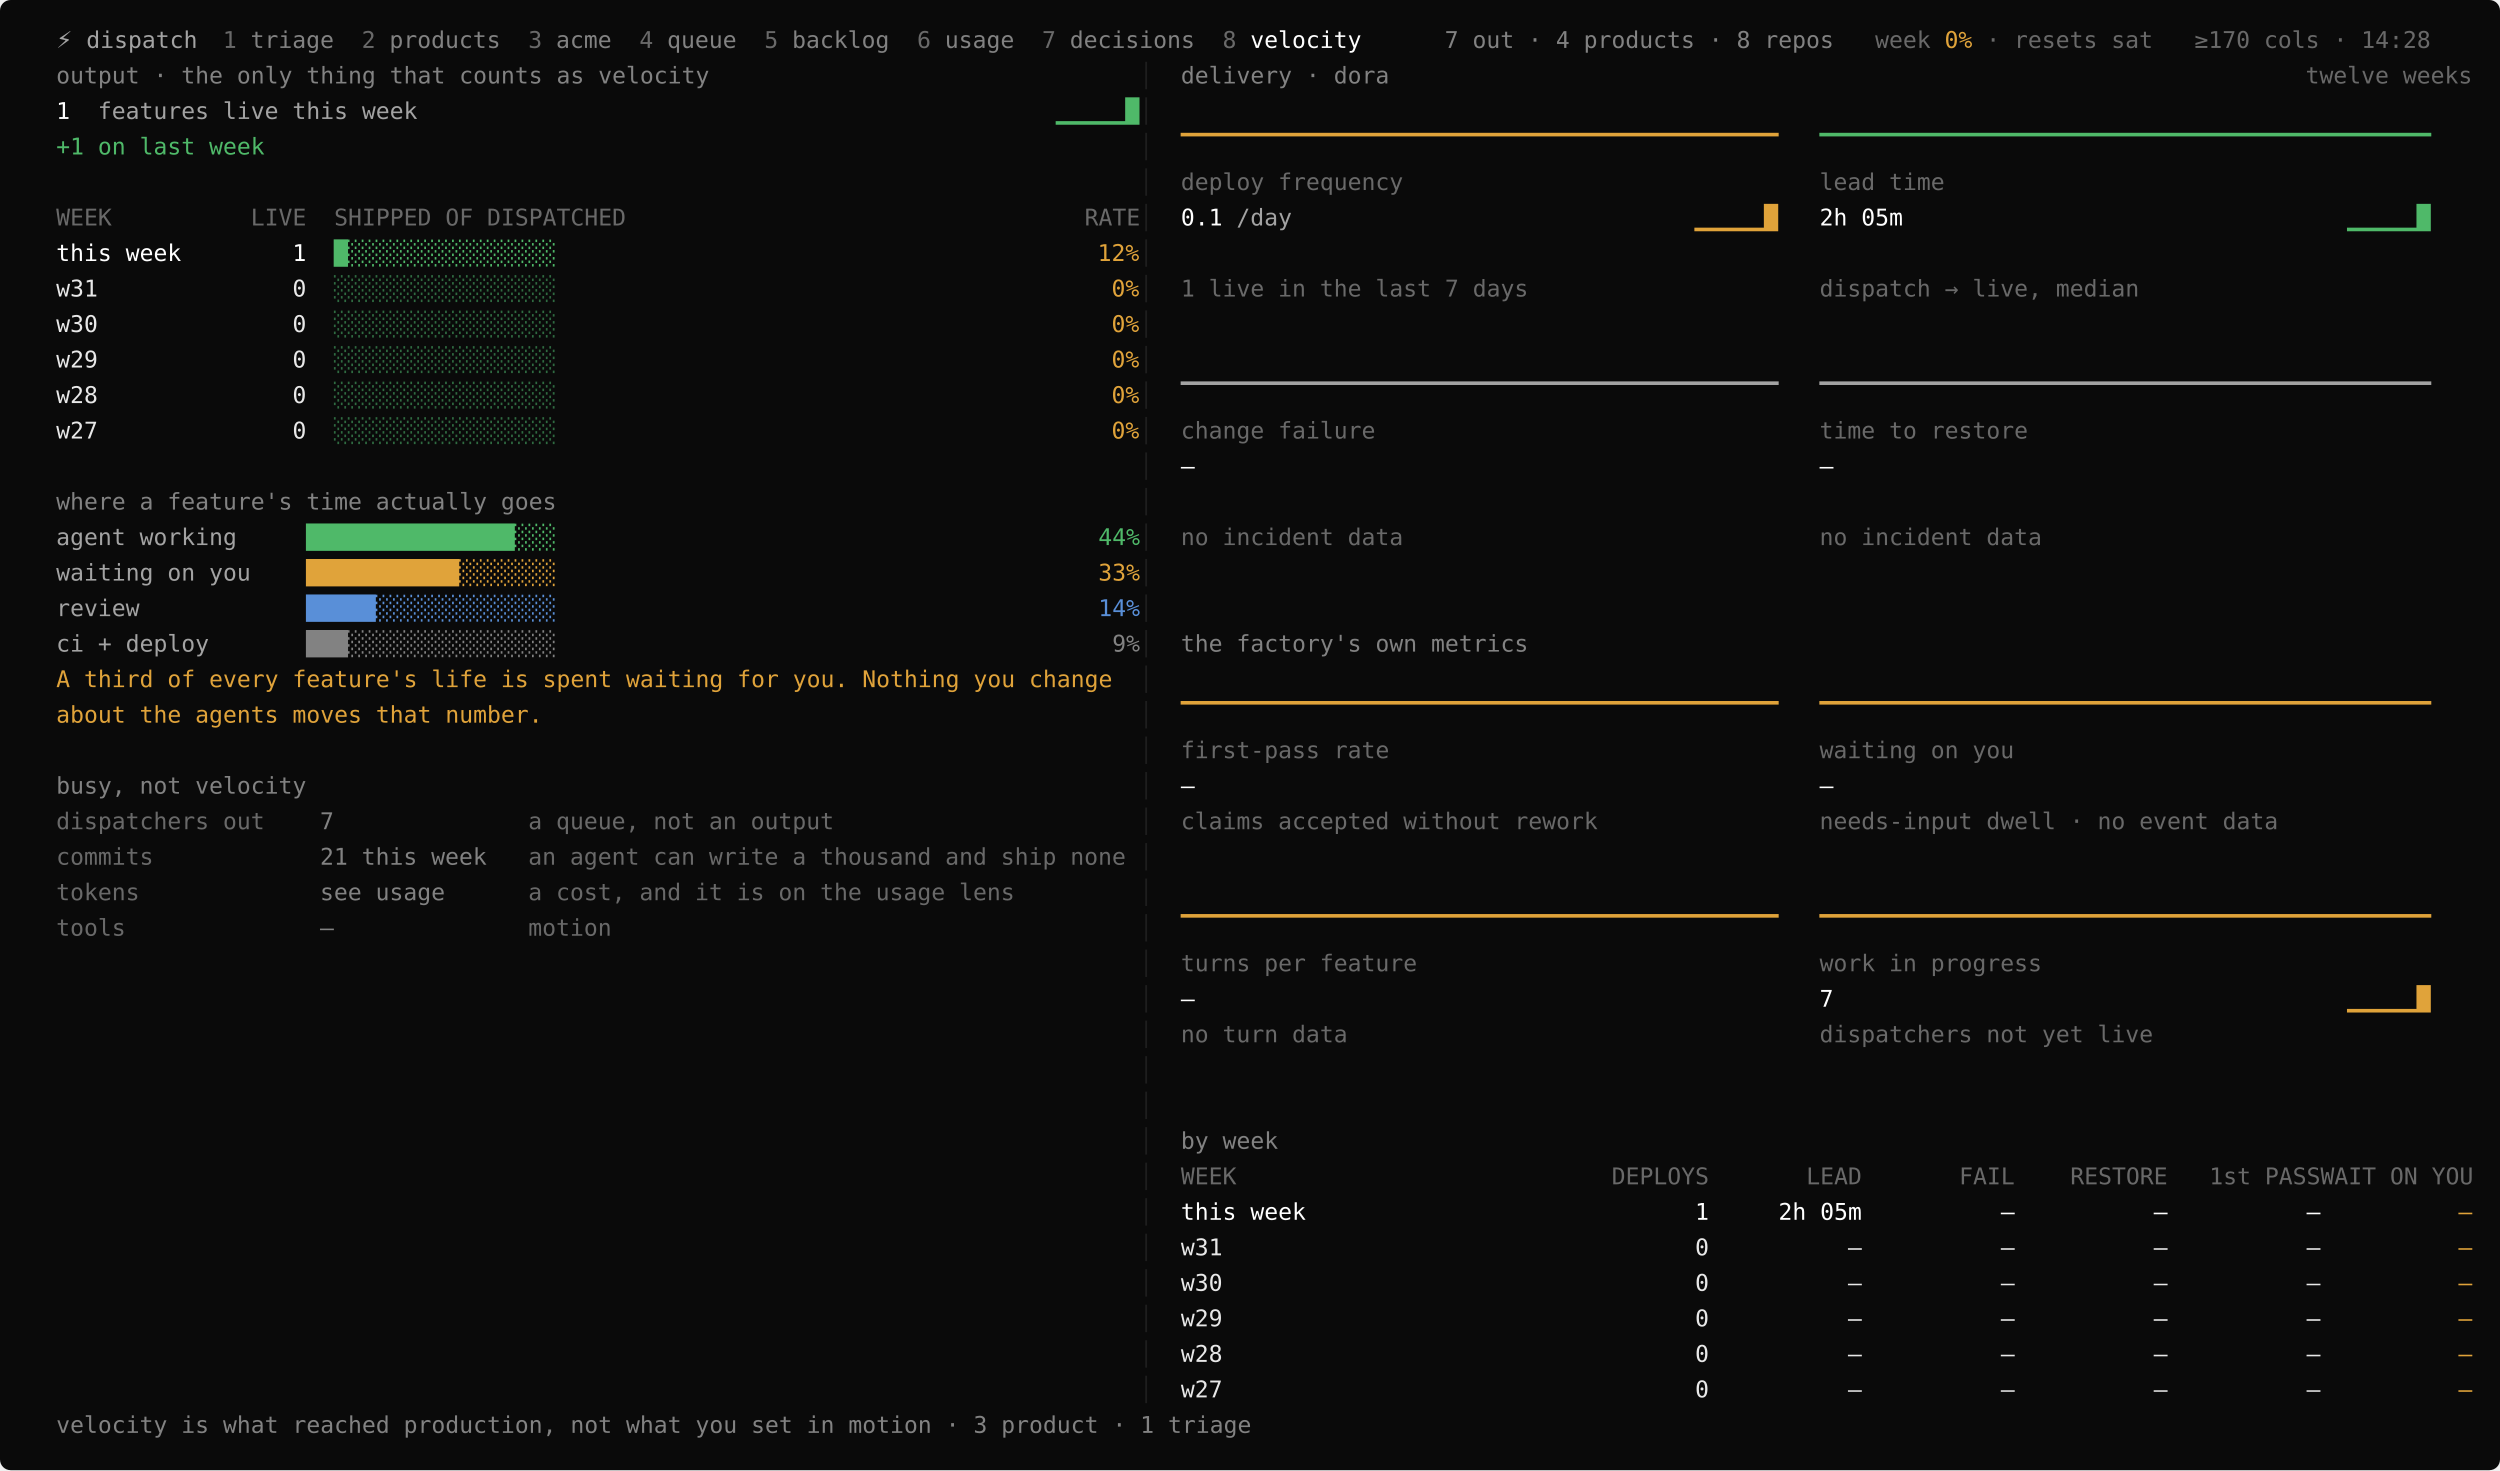
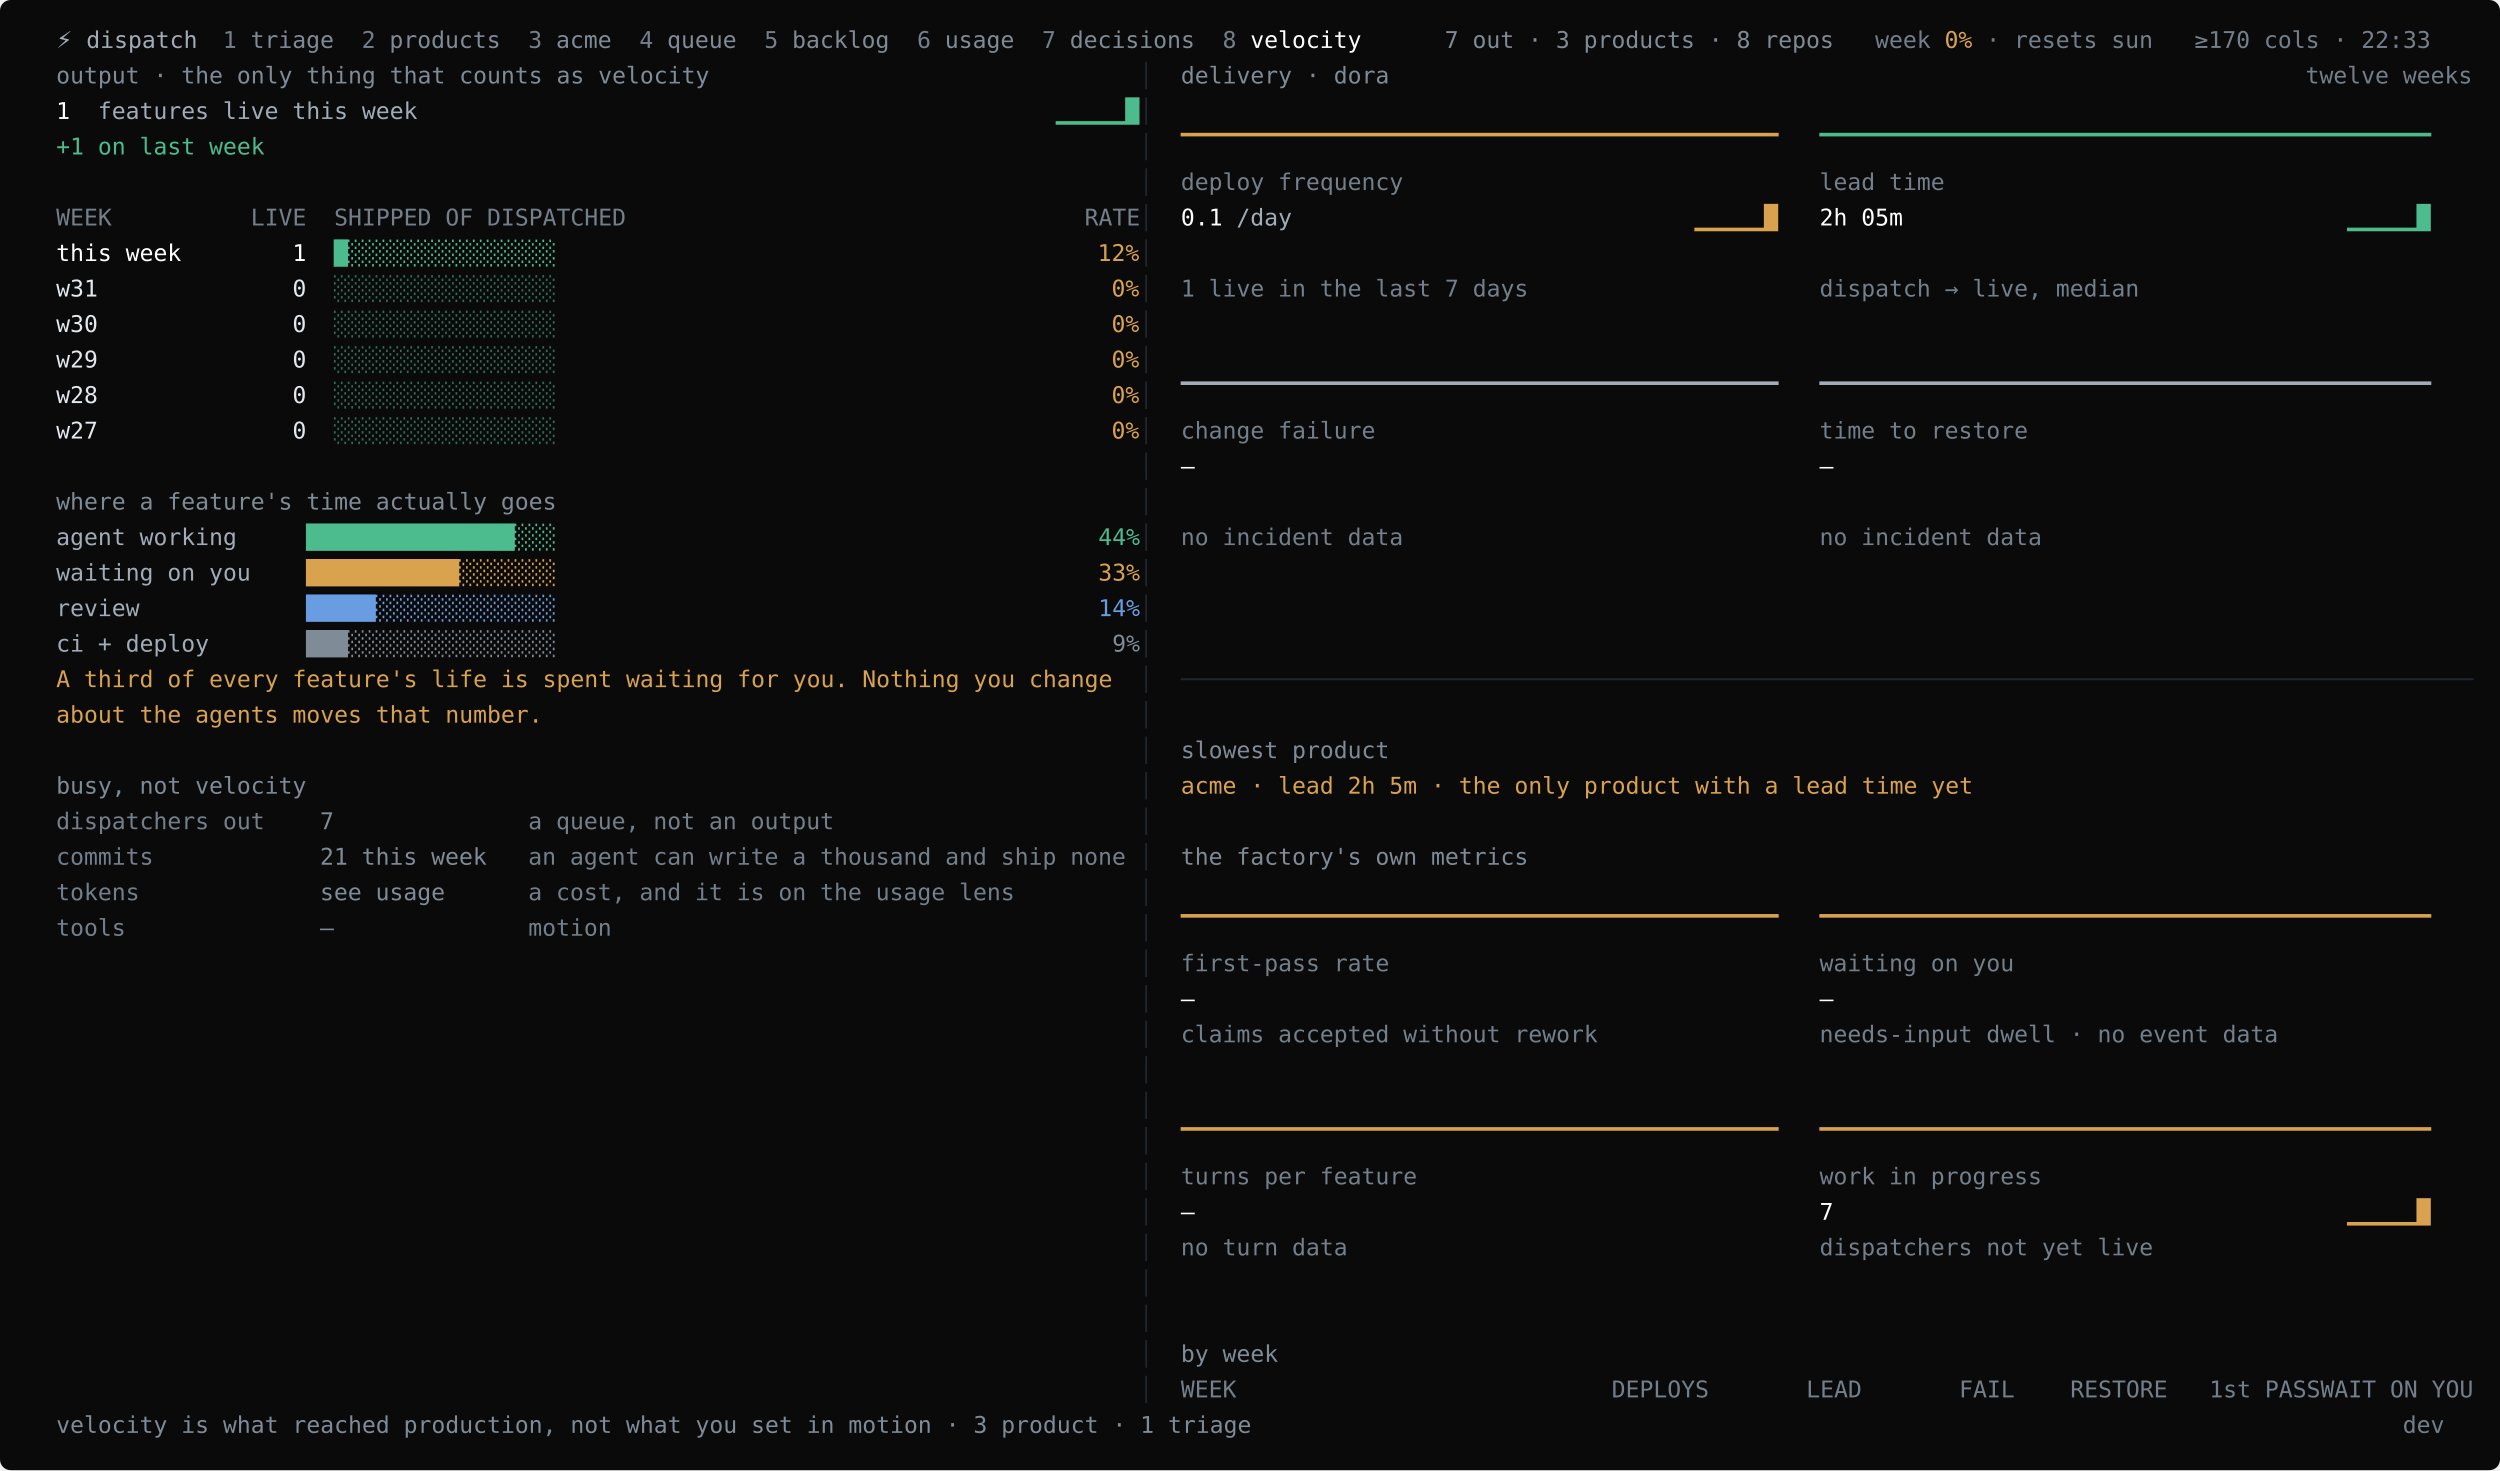
<svg xmlns="http://www.w3.org/2000/svg" width="1408" height="828" viewBox="0 0 1408 828" role="img" aria-label="The velocity lens">
  <rect width="1408" height="828" rx="6" fill="#0a0a0a" />
  <g font-family="ui-monospace, SFMono-Regular, Menlo, Consolas, 'DejaVu Sans Mono', monospace" font-size="13.0" xml:space="preserve">
    <text y="27.00" fill="#e8e8e8">
      <tspan x="16.00">  </tspan>
-       <tspan x="31.64" fill="#a3a3a3">⚡ dispatch</tspan>
+       <tspan x="31.64" fill="#a1acb8">⚡ dispatch</tspan>
      <tspan x="109.84">  </tspan>
-       <tspan x="125.48" fill="#696969">1 </tspan>
-       <tspan x="141.12" fill="#828282">triage</tspan>
+       <tspan x="125.48" fill="#737f8b">1 </tspan>
+       <tspan x="141.12" fill="#7f8b97">triage</tspan>
      <tspan x="188.04">  </tspan>
-       <tspan x="203.68" fill="#696969">2 </tspan>
-       <tspan x="219.32" fill="#828282">products</tspan>
+       <tspan x="203.68" fill="#737f8b">2 </tspan>
+       <tspan x="219.32" fill="#7f8b97">products</tspan>
      <tspan x="281.88">  </tspan>
-       <tspan x="297.52" fill="#696969">3 </tspan>
-       <tspan x="313.16" fill="#828282">acme</tspan>
+       <tspan x="297.52" fill="#737f8b">3 </tspan>
+       <tspan x="313.16" fill="#7f8b97">acme</tspan>
      <tspan x="344.44">  </tspan>
-       <tspan x="360.08" fill="#696969">4 </tspan>
-       <tspan x="375.72" fill="#828282">queue</tspan>
+       <tspan x="360.08" fill="#737f8b">4 </tspan>
+       <tspan x="375.72" fill="#7f8b97">queue</tspan>
      <tspan x="414.82">  </tspan>
-       <tspan x="430.46" fill="#696969">5 </tspan>
-       <tspan x="446.10" fill="#828282">backlog</tspan>
+       <tspan x="430.46" fill="#737f8b">5 </tspan>
+       <tspan x="446.10" fill="#7f8b97">backlog</tspan>
      <tspan x="500.84">  </tspan>
-       <tspan x="516.48" fill="#696969">6 </tspan>
-       <tspan x="532.12" fill="#828282">usage</tspan>
+       <tspan x="516.48" fill="#737f8b">6 </tspan>
+       <tspan x="532.12" fill="#7f8b97">usage</tspan>
      <tspan x="571.22">  </tspan>
-       <tspan x="586.86" fill="#696969">7 </tspan>
-       <tspan x="602.50" fill="#828282">decisions</tspan>
+       <tspan x="586.86" fill="#737f8b">7 </tspan>
+       <tspan x="602.50" fill="#7f8b97">decisions</tspan>
      <tspan x="672.88">  </tspan>
-       <tspan x="688.52" fill="#696969">8 </tspan>
+       <tspan x="688.52" fill="#737f8b">8 </tspan>
      <tspan x="704.16" fill="#ffffff">velocity</tspan>
      <tspan x="766.72">      </tspan>
-       <tspan x="813.64" fill="#828282">7 out · 4 products · 8 repos</tspan>
+       <tspan x="813.64" fill="#7f8b97">7 out · 3 products · 8 repos</tspan>
      <tspan x="1032.60">   </tspan>
-       <tspan x="1056.06" fill="#696969">week </tspan>
-       <tspan x="1095.16" fill="#e0a33a">0%</tspan>
-       <tspan x="1110.80" fill="#696969"> · resets sat</tspan>
+       <tspan x="1056.06" fill="#737f8b">week </tspan>
+       <tspan x="1095.16" fill="#d9a24e">0%</tspan>
+       <tspan x="1110.80" fill="#737f8b"> · resets sun</tspan>
      <tspan x="1212.46">   </tspan>
-       <tspan x="1235.92" fill="#696969">≥170 cols · 14:28</tspan>
+       <tspan x="1235.92" fill="#737f8b">≥170 cols · 22:33</tspan>
    </text>
    <text y="47.00" fill="#e8e8e8">
      <tspan x="16.00">  </tspan>
-       <tspan x="31.64" fill="#828282">output · the only thing that counts as velocity                               </tspan>
-       <tspan x="641.60" fill="#1e1e1e">│</tspan>
-       <tspan x="649.42">  </tspan>
-       <tspan x="665.06" fill="#828282">delivery · dora                                                                  </tspan>
-       <tspan x="1298.48" fill="#696969">twelve weeks</tspan>
+       <tspan x="31.64" fill="#7f8b97">output · the only thing that counts as velocity                               </tspan>
+       <tspan x="641.60" fill="#1f2630">│</tspan>
+       <tspan x="649.42">  </tspan>
+       <tspan x="665.06" fill="#7f8b97">delivery · dora                                                                  </tspan>
+       <tspan x="1298.48" fill="#737f8b">twelve weeks</tspan>
    </text>
    <text y="67.00" fill="#e8e8e8">
      <tspan x="16.00">  </tspan>
      <tspan x="31.64" fill="#ffffff">1  </tspan>
-       <tspan x="55.10" fill="#a3a3a3">features live this week                                              </tspan>
-       <tspan x="594.68" fill="#4fb969">▁▁▁▁▁█</tspan>
-       <tspan x="641.60" fill="#1e1e1e">│</tspan>
+       <tspan x="55.10" fill="#a1acb8">features live this week                                              </tspan>
+       <tspan x="594.68" fill="#4cbb8d">▁▁▁▁▁█</tspan>
+       <tspan x="641.60" fill="#1f2630">│</tspan>
    </text>
    <text y="87.00" fill="#e8e8e8">
      <tspan x="16.00">  </tspan>
-       <tspan x="31.64" fill="#4fb969">+1 on last week                                                               </tspan>
-       <tspan x="641.60" fill="#1e1e1e">│</tspan>
-       <tspan x="649.42">  </tspan>
-       <tspan x="665.06" fill="#e0a33a">▔▔▔▔▔▔▔▔▔▔▔▔▔▔▔▔▔▔▔▔▔▔▔▔▔▔▔▔▔▔▔▔▔▔▔▔▔▔▔▔▔▔▔</tspan>
-       <tspan x="1001.32">   </tspan>
-       <tspan x="1024.78" fill="#4fb969">▔▔▔▔▔▔▔▔▔▔▔▔▔▔▔▔▔▔▔▔▔▔▔▔▔▔▔▔▔▔▔▔▔▔▔▔▔▔▔▔▔▔▔▔</tspan>
+       <tspan x="31.64" fill="#4cbb8d">+1 on last week                                                               </tspan>
+       <tspan x="641.60" fill="#1f2630">│</tspan>
+       <tspan x="649.42">  </tspan>
+       <tspan x="665.06" fill="#d9a24e">▔▔▔▔▔▔▔▔▔▔▔▔▔▔▔▔▔▔▔▔▔▔▔▔▔▔▔▔▔▔▔▔▔▔▔▔▔▔▔▔▔▔▔</tspan>
+       <tspan x="1001.32">   </tspan>
+       <tspan x="1024.78" fill="#4cbb8d">▔▔▔▔▔▔▔▔▔▔▔▔▔▔▔▔▔▔▔▔▔▔▔▔▔▔▔▔▔▔▔▔▔▔▔▔▔▔▔▔▔▔▔▔</tspan>
    </text>
    <text y="107.00" fill="#e8e8e8">
      <tspan x="16.00">                                                                                </tspan>
-       <tspan x="641.60" fill="#1e1e1e">│</tspan>
-       <tspan x="649.42">  </tspan>
-       <tspan x="665.06" fill="#696969">deploy frequency                           </tspan>
-       <tspan x="1001.32">   </tspan>
-       <tspan x="1024.78" fill="#696969">lead time                                   </tspan>
+       <tspan x="641.60" fill="#1f2630">│</tspan>
+       <tspan x="649.42">  </tspan>
+       <tspan x="665.06" fill="#737f8b">deploy frequency                           </tspan>
+       <tspan x="1001.32">   </tspan>
+       <tspan x="1024.78" fill="#737f8b">lead time                                   </tspan>
    </text>
    <text y="127.00" fill="#e8e8e8">
      <tspan x="16.00">  </tspan>
-       <tspan x="31.64" fill="#696969">WEEK          LIVE  SHIPPED OF DISPATCHED                                 RATE</tspan>
-       <tspan x="641.60" fill="#1e1e1e">│</tspan>
+       <tspan x="31.64" fill="#737f8b">WEEK          LIVE  SHIPPED OF DISPATCHED                                 RATE</tspan>
+       <tspan x="641.60" fill="#1f2630">│</tspan>
      <tspan x="649.42">  </tspan>
      <tspan x="665.06" fill="#ffffff">0.1 </tspan>
-       <tspan x="696.34" fill="#a3a3a3">/day                             </tspan>
-       <tspan x="954.40" fill="#e0a33a">▁▁▁▁▁█</tspan>
+       <tspan x="696.34" fill="#a1acb8">/day                             </tspan>
+       <tspan x="954.40" fill="#d9a24e">▁▁▁▁▁█</tspan>
      <tspan x="1001.32">   </tspan>
      <tspan x="1024.78" fill="#ffffff">2h 05m </tspan>
-       <tspan x="1079.52" fill="#a3a3a3">                               </tspan>
-       <tspan x="1321.94" fill="#4fb969">▁▁▁▁▁█</tspan>
+       <tspan x="1079.52" fill="#a1acb8">                               </tspan>
+       <tspan x="1321.94" fill="#4cbb8d">▁▁▁▁▁█</tspan>
    </text>
    <text y="147.00" fill="#e8e8e8">
      <tspan x="16.00">  </tspan>
      <tspan x="31.64" fill="#ffffff">this week        1</tspan>
-       <tspan x="172.40" fill="#4fb969">  █░░░░░░░░░░░░░░░                                   </tspan>
-       <tspan x="586.86" fill="#e0a33a">    12%</tspan>
-       <tspan x="641.60" fill="#1e1e1e">│</tspan>
-       <tspan x="649.42">  </tspan>
-       <tspan x="665.06" fill="#e0a33a">                                           </tspan>
-       <tspan x="1001.32">   </tspan>
-       <tspan x="1024.78" fill="#e0a33a">                                            </tspan>
+       <tspan x="172.40" fill="#4cbb8d">  █░░░░░░░░░░░░░░░                                   </tspan>
+       <tspan x="586.86" fill="#d9a24e">    12%</tspan>
+       <tspan x="641.60" fill="#1f2630">│</tspan>
+       <tspan x="649.42">  </tspan>
+       <tspan x="665.06" fill="#d9a24e">                                           </tspan>
+       <tspan x="1001.32">   </tspan>
+       <tspan x="1024.78" fill="#d9a24e">                                            </tspan>
    </text>
    <text y="167.00" fill="#e8e8e8">
      <tspan x="16.00">  </tspan>
-       <tspan x="31.64">w31              0</tspan>
-       <tspan x="172.40" fill="#2f6b41">  ░░░░░░░░░░░░░░░░                                   </tspan>
-       <tspan x="586.86" fill="#e0a33a">     0%</tspan>
-       <tspan x="641.60" fill="#1e1e1e">│</tspan>
-       <tspan x="649.42">  </tspan>
-       <tspan x="665.06" fill="#696969">1 live in the last 7 days                  </tspan>
-       <tspan x="1001.32">   </tspan>
-       <tspan x="1024.78" fill="#696969">dispatch → live, median                     </tspan>
+       <tspan x="31.64" fill="#e3e8ee">w31              0</tspan>
+       <tspan x="172.40" fill="#2f6b56">  ░░░░░░░░░░░░░░░░                                   </tspan>
+       <tspan x="586.86" fill="#d9a24e">     0%</tspan>
+       <tspan x="641.60" fill="#1f2630">│</tspan>
+       <tspan x="649.42">  </tspan>
+       <tspan x="665.06" fill="#737f8b">1 live in the last 7 days                  </tspan>
+       <tspan x="1001.32">   </tspan>
+       <tspan x="1024.78" fill="#737f8b">dispatch → live, median                     </tspan>
    </text>
    <text y="187.00" fill="#e8e8e8">
      <tspan x="16.00">  </tspan>
-       <tspan x="31.64">w30              0</tspan>
-       <tspan x="172.40" fill="#2f6b41">  ░░░░░░░░░░░░░░░░                                   </tspan>
-       <tspan x="586.86" fill="#e0a33a">     0%</tspan>
-       <tspan x="641.60" fill="#1e1e1e">│</tspan>
-       <tspan x="649.42">  </tspan>
-       <tspan x="665.06" fill="#696969">                                           </tspan>
-       <tspan x="1001.32">   </tspan>
-       <tspan x="1024.78" fill="#696969">                                            </tspan>
+       <tspan x="31.64" fill="#e3e8ee">w30              0</tspan>
+       <tspan x="172.40" fill="#2f6b56">  ░░░░░░░░░░░░░░░░                                   </tspan>
+       <tspan x="586.86" fill="#d9a24e">     0%</tspan>
+       <tspan x="641.60" fill="#1f2630">│</tspan>
+       <tspan x="649.42">  </tspan>
+       <tspan x="665.06" fill="#737f8b">                                           </tspan>
+       <tspan x="1001.32">   </tspan>
+       <tspan x="1024.78" fill="#737f8b">                                            </tspan>
    </text>
    <text y="207.00" fill="#e8e8e8">
      <tspan x="16.00">  </tspan>
-       <tspan x="31.64">w29              0</tspan>
-       <tspan x="172.40" fill="#2f6b41">  ░░░░░░░░░░░░░░░░                                   </tspan>
-       <tspan x="586.86" fill="#e0a33a">     0%</tspan>
-       <tspan x="641.60" fill="#1e1e1e">│</tspan>
+       <tspan x="31.64" fill="#e3e8ee">w29              0</tspan>
+       <tspan x="172.40" fill="#2f6b56">  ░░░░░░░░░░░░░░░░                                   </tspan>
+       <tspan x="586.86" fill="#d9a24e">     0%</tspan>
+       <tspan x="641.60" fill="#1f2630">│</tspan>
    </text>
    <text y="227.00" fill="#e8e8e8">
      <tspan x="16.00">  </tspan>
-       <tspan x="31.64">w28              0</tspan>
-       <tspan x="172.40" fill="#2f6b41">  ░░░░░░░░░░░░░░░░                                   </tspan>
-       <tspan x="586.86" fill="#e0a33a">     0%</tspan>
-       <tspan x="641.60" fill="#1e1e1e">│</tspan>
-       <tspan x="649.42">  </tspan>
-       <tspan x="665.06" fill="#a3a3a3">▔▔▔▔▔▔▔▔▔▔▔▔▔▔▔▔▔▔▔▔▔▔▔▔▔▔▔▔▔▔▔▔▔▔▔▔▔▔▔▔▔▔▔</tspan>
-       <tspan x="1001.32">   </tspan>
-       <tspan x="1024.78" fill="#a3a3a3">▔▔▔▔▔▔▔▔▔▔▔▔▔▔▔▔▔▔▔▔▔▔▔▔▔▔▔▔▔▔▔▔▔▔▔▔▔▔▔▔▔▔▔▔</tspan>
+       <tspan x="31.64" fill="#e3e8ee">w28              0</tspan>
+       <tspan x="172.40" fill="#2f6b56">  ░░░░░░░░░░░░░░░░                                   </tspan>
+       <tspan x="586.86" fill="#d9a24e">     0%</tspan>
+       <tspan x="641.60" fill="#1f2630">│</tspan>
+       <tspan x="649.42">  </tspan>
+       <tspan x="665.06" fill="#a1acb8">▔▔▔▔▔▔▔▔▔▔▔▔▔▔▔▔▔▔▔▔▔▔▔▔▔▔▔▔▔▔▔▔▔▔▔▔▔▔▔▔▔▔▔</tspan>
+       <tspan x="1001.32">   </tspan>
+       <tspan x="1024.78" fill="#a1acb8">▔▔▔▔▔▔▔▔▔▔▔▔▔▔▔▔▔▔▔▔▔▔▔▔▔▔▔▔▔▔▔▔▔▔▔▔▔▔▔▔▔▔▔▔</tspan>
    </text>
    <text y="247.00" fill="#e8e8e8">
      <tspan x="16.00">  </tspan>
-       <tspan x="31.64">w27              0</tspan>
-       <tspan x="172.40" fill="#2f6b41">  ░░░░░░░░░░░░░░░░                                   </tspan>
-       <tspan x="586.86" fill="#e0a33a">     0%</tspan>
-       <tspan x="641.60" fill="#1e1e1e">│</tspan>
-       <tspan x="649.42">  </tspan>
-       <tspan x="665.06" fill="#696969">change failure                             </tspan>
-       <tspan x="1001.32">   </tspan>
-       <tspan x="1024.78" fill="#696969">time to restore                             </tspan>
+       <tspan x="31.64" fill="#e3e8ee">w27              0</tspan>
+       <tspan x="172.40" fill="#2f6b56">  ░░░░░░░░░░░░░░░░                                   </tspan>
+       <tspan x="586.86" fill="#d9a24e">     0%</tspan>
+       <tspan x="641.60" fill="#1f2630">│</tspan>
+       <tspan x="649.42">  </tspan>
+       <tspan x="665.06" fill="#737f8b">change failure                             </tspan>
+       <tspan x="1001.32">   </tspan>
+       <tspan x="1024.78" fill="#737f8b">time to restore                             </tspan>
    </text>
    <text y="267.00" fill="#e8e8e8">
      <tspan x="16.00">                                                                                </tspan>
-       <tspan x="641.60" fill="#1e1e1e">│</tspan>
+       <tspan x="641.60" fill="#1f2630">│</tspan>
      <tspan x="649.42">  </tspan>
      <tspan x="665.06" fill="#ffffff">— </tspan>
-       <tspan x="680.70" fill="#a3a3a3">                                         </tspan>
+       <tspan x="680.70" fill="#a1acb8">                                         </tspan>
      <tspan x="1001.32">   </tspan>
      <tspan x="1024.78" fill="#ffffff">— </tspan>
-       <tspan x="1040.42" fill="#a3a3a3">                                          </tspan>
+       <tspan x="1040.42" fill="#a1acb8">                                          </tspan>
    </text>
    <text y="287.00" fill="#e8e8e8">
      <tspan x="16.00">  </tspan>
-       <tspan x="31.64" fill="#828282">where a feature's time actually goes                                          </tspan>
-       <tspan x="641.60" fill="#1e1e1e">│</tspan>
-       <tspan x="649.42">  </tspan>
-       <tspan x="665.06" fill="#e0a33a">                                           </tspan>
-       <tspan x="1001.32">   </tspan>
-       <tspan x="1024.78" fill="#e0a33a">                                            </tspan>
+       <tspan x="31.64" fill="#7f8b97">where a feature's time actually goes                                          </tspan>
+       <tspan x="641.60" fill="#1f2630">│</tspan>
+       <tspan x="649.42">  </tspan>
+       <tspan x="665.06" fill="#d9a24e">                                           </tspan>
+       <tspan x="1001.32">   </tspan>
+       <tspan x="1024.78" fill="#d9a24e">                                            </tspan>
    </text>
    <text y="307.00" fill="#e8e8e8">
      <tspan x="16.00">  </tspan>
-       <tspan x="31.64" fill="#a3a3a3">agent working   </tspan>
-       <tspan x="156.76" fill="#4fb969">  ███████████████░░░                                       44%</tspan>
-       <tspan x="641.60" fill="#1e1e1e">│</tspan>
-       <tspan x="649.42">  </tspan>
-       <tspan x="665.06" fill="#696969">no incident data                           </tspan>
-       <tspan x="1001.32">   </tspan>
-       <tspan x="1024.78" fill="#696969">no incident data                            </tspan>
+       <tspan x="31.64" fill="#a1acb8">agent working   </tspan>
+       <tspan x="156.76" fill="#4cbb8d">  ███████████████░░░                                       44%</tspan>
+       <tspan x="641.60" fill="#1f2630">│</tspan>
+       <tspan x="649.42">  </tspan>
+       <tspan x="665.06" fill="#737f8b">no incident data                           </tspan>
+       <tspan x="1001.32">   </tspan>
+       <tspan x="1024.78" fill="#737f8b">no incident data                            </tspan>
    </text>
    <text y="327.00" fill="#e8e8e8">
      <tspan x="16.00">  </tspan>
-       <tspan x="31.64" fill="#a3a3a3">waiting on you  </tspan>
-       <tspan x="156.76" fill="#e0a33a">  ███████████░░░░░░░                                       33%</tspan>
-       <tspan x="641.60" fill="#1e1e1e">│</tspan>
-       <tspan x="649.42">  </tspan>
-       <tspan x="665.06" fill="#696969">                                           </tspan>
-       <tspan x="1001.32">   </tspan>
-       <tspan x="1024.78" fill="#696969">                                            </tspan>
+       <tspan x="31.64" fill="#a1acb8">waiting on you  </tspan>
+       <tspan x="156.76" fill="#d9a24e">  ███████████░░░░░░░                                       33%</tspan>
+       <tspan x="641.60" fill="#1f2630">│</tspan>
+       <tspan x="649.42">  </tspan>
+       <tspan x="665.06" fill="#737f8b">                                           </tspan>
+       <tspan x="1001.32">   </tspan>
+       <tspan x="1024.78" fill="#737f8b">                                            </tspan>
    </text>
    <text y="347.00" fill="#e8e8e8">
      <tspan x="16.00">  </tspan>
-       <tspan x="31.64" fill="#a3a3a3">review          </tspan>
-       <tspan x="156.76" fill="#598fd8">  █████░░░░░░░░░░░░░                                       14%</tspan>
-       <tspan x="641.60" fill="#1e1e1e">│</tspan>
+       <tspan x="31.64" fill="#a1acb8">review          </tspan>
+       <tspan x="156.76" fill="#699de2">  █████░░░░░░░░░░░░░                                       14%</tspan>
+       <tspan x="641.60" fill="#1f2630">│</tspan>
    </text>
    <text y="367.00" fill="#e8e8e8">
      <tspan x="16.00">  </tspan>
-       <tspan x="31.64" fill="#a3a3a3">ci + deploy     </tspan>
-       <tspan x="156.76" fill="#828282">  ███░░░░░░░░░░░░░░░                                        9%</tspan>
-       <tspan x="641.60" fill="#1e1e1e">│</tspan>
-       <tspan x="649.42">  </tspan>
-       <tspan x="665.06" fill="#828282">the factory's own metrics</tspan>
+       <tspan x="31.64" fill="#a1acb8">ci + deploy     </tspan>
+       <tspan x="156.76" fill="#7f8b97">  ███░░░░░░░░░░░░░░░                                        9%</tspan>
+       <tspan x="641.60" fill="#1f2630">│</tspan>
    </text>
    <text y="387.00" fill="#e8e8e8">
      <tspan x="16.00">  </tspan>
-       <tspan x="31.64" fill="#e0a33a">A third of every feature's life is spent waiting for you. Nothing you change  </tspan>
-       <tspan x="641.60" fill="#1e1e1e">│</tspan>
+       <tspan x="31.64" fill="#d9a24e">A third of every feature's life is spent waiting for you. Nothing you change  </tspan>
+       <tspan x="641.60" fill="#1f2630">│</tspan>
+       <tspan x="649.42">  </tspan>
+       <tspan x="665.06" fill="#1f2630">─────────────────────────────────────────────────────────────────────────────────────────────</tspan>
    </text>
    <text y="407.00" fill="#e8e8e8">
      <tspan x="16.00">  </tspan>
-       <tspan x="31.64" fill="#e0a33a">about the agents moves that number.                                           </tspan>
-       <tspan x="641.60" fill="#1e1e1e">│</tspan>
-       <tspan x="649.42">  </tspan>
-       <tspan x="665.06" fill="#e0a33a">▔▔▔▔▔▔▔▔▔▔▔▔▔▔▔▔▔▔▔▔▔▔▔▔▔▔▔▔▔▔▔▔▔▔▔▔▔▔▔▔▔▔▔</tspan>
-       <tspan x="1001.32">   </tspan>
-       <tspan x="1024.78" fill="#e0a33a">▔▔▔▔▔▔▔▔▔▔▔▔▔▔▔▔▔▔▔▔▔▔▔▔▔▔▔▔▔▔▔▔▔▔▔▔▔▔▔▔▔▔▔▔</tspan>
+       <tspan x="31.64" fill="#d9a24e">about the agents moves that number.                                           </tspan>
+       <tspan x="641.60" fill="#1f2630">│</tspan>
    </text>
    <text y="427.00" fill="#e8e8e8">
      <tspan x="16.00">                                                                                </tspan>
-       <tspan x="641.60" fill="#1e1e1e">│</tspan>
-       <tspan x="649.42">  </tspan>
-       <tspan x="665.06" fill="#696969">first-pass rate                            </tspan>
-       <tspan x="1001.32">   </tspan>
-       <tspan x="1024.78" fill="#696969">waiting on you                              </tspan>
+       <tspan x="641.60" fill="#1f2630">│</tspan>
+       <tspan x="649.42">  </tspan>
+       <tspan x="665.06" fill="#7f8b97">slowest product</tspan>
    </text>
    <text y="447.00" fill="#e8e8e8">
      <tspan x="16.00">  </tspan>
-       <tspan x="31.64" fill="#828282">busy, not velocity                                                            </tspan>
-       <tspan x="641.60" fill="#1e1e1e">│</tspan>
+       <tspan x="31.64" fill="#7f8b97">busy, not velocity                                                            </tspan>
+       <tspan x="641.60" fill="#1f2630">│</tspan>
+       <tspan x="649.42">  </tspan>
+       <tspan x="665.06" fill="#d9a24e">acme · lead 2h 5m · the only product with a lead time yet</tspan>
+     </text>
+     <text y="467.00" fill="#e8e8e8">
+       <tspan x="16.00">  </tspan>
+       <tspan x="31.64" fill="#737f8b">dispatchers out    </tspan>
+       <tspan x="180.22" fill="#7f8b97">7              </tspan>
+       <tspan x="297.52" fill="#737f8b">a queue, not an output                      </tspan>
+       <tspan x="641.60" fill="#1f2630">│</tspan>
+     </text>
+     <text y="487.00" fill="#e8e8e8">
+       <tspan x="16.00">  </tspan>
+       <tspan x="31.64" fill="#737f8b">commits            </tspan>
+       <tspan x="180.22" fill="#7f8b97">21 this week   </tspan>
+       <tspan x="297.52" fill="#737f8b">an agent can write a thousand and ship none </tspan>
+       <tspan x="641.60" fill="#1f2630">│</tspan>
+       <tspan x="649.42">  </tspan>
+       <tspan x="665.06" fill="#7f8b97">the factory's own metrics</tspan>
+     </text>
+     <text y="507.00" fill="#e8e8e8">
+       <tspan x="16.00">  </tspan>
+       <tspan x="31.64" fill="#737f8b">tokens             </tspan>
+       <tspan x="180.22" fill="#7f8b97">see usage      </tspan>
+       <tspan x="297.52" fill="#737f8b">a cost, and it is on the usage lens         </tspan>
+       <tspan x="641.60" fill="#1f2630">│</tspan>
+     </text>
+     <text y="527.00" fill="#e8e8e8">
+       <tspan x="16.00">  </tspan>
+       <tspan x="31.64" fill="#737f8b">tools              </tspan>
+       <tspan x="180.22" fill="#7f8b97">—              </tspan>
+       <tspan x="297.52" fill="#737f8b">motion                                      </tspan>
+       <tspan x="641.60" fill="#1f2630">│</tspan>
+       <tspan x="649.42">  </tspan>
+       <tspan x="665.06" fill="#d9a24e">▔▔▔▔▔▔▔▔▔▔▔▔▔▔▔▔▔▔▔▔▔▔▔▔▔▔▔▔▔▔▔▔▔▔▔▔▔▔▔▔▔▔▔</tspan>
+       <tspan x="1001.32">   </tspan>
+       <tspan x="1024.78" fill="#d9a24e">▔▔▔▔▔▔▔▔▔▔▔▔▔▔▔▔▔▔▔▔▔▔▔▔▔▔▔▔▔▔▔▔▔▔▔▔▔▔▔▔▔▔▔▔</tspan>
+     </text>
+     <text y="547.00" fill="#e8e8e8">
+       <tspan x="16.00">                                                                                </tspan>
+       <tspan x="641.60" fill="#1f2630">│</tspan>
+       <tspan x="649.42">  </tspan>
+       <tspan x="665.06" fill="#737f8b">first-pass rate                            </tspan>
+       <tspan x="1001.32">   </tspan>
+       <tspan x="1024.78" fill="#737f8b">waiting on you                              </tspan>
+     </text>
+     <text y="567.00" fill="#e8e8e8">
+       <tspan x="16.00">                                                                                </tspan>
+       <tspan x="641.60" fill="#1f2630">│</tspan>
      <tspan x="649.42">  </tspan>
      <tspan x="665.06" fill="#ffffff">— </tspan>
-       <tspan x="680.70" fill="#a3a3a3">                                         </tspan>
+       <tspan x="680.70" fill="#a1acb8">                                         </tspan>
      <tspan x="1001.32">   </tspan>
      <tspan x="1024.78" fill="#ffffff">— </tspan>
-       <tspan x="1040.42" fill="#a3a3a3">                                          </tspan>
-     </text>
-     <text y="467.00" fill="#e8e8e8">
-       <tspan x="16.00">  </tspan>
-       <tspan x="31.64" fill="#696969">dispatchers out    </tspan>
-       <tspan x="180.22" fill="#828282">7              </tspan>
-       <tspan x="297.52" fill="#696969">a queue, not an output                      </tspan>
-       <tspan x="641.60" fill="#1e1e1e">│</tspan>
-       <tspan x="649.42">  </tspan>
-       <tspan x="665.06" fill="#696969">claims accepted without rework             </tspan>
-       <tspan x="1001.32">   </tspan>
-       <tspan x="1024.78" fill="#696969">needs-input dwell · no event data           </tspan>
-     </text>
-     <text y="487.00" fill="#e8e8e8">
-       <tspan x="16.00">  </tspan>
-       <tspan x="31.64" fill="#696969">commits            </tspan>
-       <tspan x="180.22" fill="#828282">21 this week   </tspan>
-       <tspan x="297.52" fill="#696969">an agent can write a thousand and ship none </tspan>
-       <tspan x="641.60" fill="#1e1e1e">│</tspan>
-       <tspan x="649.42">  </tspan>
-       <tspan x="665.06" fill="#696969">                                           </tspan>
-       <tspan x="1001.32">   </tspan>
-       <tspan x="1024.78" fill="#696969">                                            </tspan>
-     </text>
-     <text y="507.00" fill="#e8e8e8">
-       <tspan x="16.00">  </tspan>
-       <tspan x="31.64" fill="#696969">tokens             </tspan>
-       <tspan x="180.22" fill="#828282">see usage      </tspan>
-       <tspan x="297.52" fill="#696969">a cost, and it is on the usage lens         </tspan>
-       <tspan x="641.60" fill="#1e1e1e">│</tspan>
-     </text>
-     <text y="527.00" fill="#e8e8e8">
-       <tspan x="16.00">  </tspan>
-       <tspan x="31.64" fill="#696969">tools              </tspan>
-       <tspan x="180.22" fill="#828282">—              </tspan>
-       <tspan x="297.52" fill="#696969">motion                                      </tspan>
-       <tspan x="641.60" fill="#1e1e1e">│</tspan>
-       <tspan x="649.42">  </tspan>
-       <tspan x="665.06" fill="#e0a33a">▔▔▔▔▔▔▔▔▔▔▔▔▔▔▔▔▔▔▔▔▔▔▔▔▔▔▔▔▔▔▔▔▔▔▔▔▔▔▔▔▔▔▔</tspan>
-       <tspan x="1001.32">   </tspan>
-       <tspan x="1024.78" fill="#e0a33a">▔▔▔▔▔▔▔▔▔▔▔▔▔▔▔▔▔▔▔▔▔▔▔▔▔▔▔▔▔▔▔▔▔▔▔▔▔▔▔▔▔▔▔▔</tspan>
-     </text>
-     <text y="547.00" fill="#e8e8e8">
-       <tspan x="16.00">                                                                                </tspan>
-       <tspan x="641.60" fill="#1e1e1e">│</tspan>
-       <tspan x="649.42">  </tspan>
-       <tspan x="665.06" fill="#696969">turns per feature                          </tspan>
-       <tspan x="1001.32">   </tspan>
-       <tspan x="1024.78" fill="#696969">work in progress                            </tspan>
-     </text>
-     <text y="567.00" fill="#e8e8e8">
-       <tspan x="16.00">                                                                                </tspan>
-       <tspan x="641.60" fill="#1e1e1e">│</tspan>
+       <tspan x="1040.42" fill="#a1acb8">                                          </tspan>
+     </text>
+     <text y="587.00" fill="#e8e8e8">
+       <tspan x="16.00">                                                                                </tspan>
+       <tspan x="641.60" fill="#1f2630">│</tspan>
+       <tspan x="649.42">  </tspan>
+       <tspan x="665.06" fill="#737f8b">claims accepted without rework             </tspan>
+       <tspan x="1001.32">   </tspan>
+       <tspan x="1024.78" fill="#737f8b">needs-input dwell · no event data           </tspan>
+     </text>
+     <text y="607.00" fill="#e8e8e8">
+       <tspan x="16.00">                                                                                </tspan>
+       <tspan x="641.60" fill="#1f2630">│</tspan>
+       <tspan x="649.42">  </tspan>
+       <tspan x="665.06" fill="#737f8b">                                           </tspan>
+       <tspan x="1001.32">   </tspan>
+       <tspan x="1024.78" fill="#737f8b">                                            </tspan>
+     </text>
+     <text y="627.00" fill="#e8e8e8">
+       <tspan x="16.00">                                                                                </tspan>
+       <tspan x="641.60" fill="#1f2630">│</tspan>
+     </text>
+     <text y="647.00" fill="#e8e8e8">
+       <tspan x="16.00">                                                                                </tspan>
+       <tspan x="641.60" fill="#1f2630">│</tspan>
+       <tspan x="649.42">  </tspan>
+       <tspan x="665.06" fill="#d9a24e">▔▔▔▔▔▔▔▔▔▔▔▔▔▔▔▔▔▔▔▔▔▔▔▔▔▔▔▔▔▔▔▔▔▔▔▔▔▔▔▔▔▔▔</tspan>
+       <tspan x="1001.32">   </tspan>
+       <tspan x="1024.78" fill="#d9a24e">▔▔▔▔▔▔▔▔▔▔▔▔▔▔▔▔▔▔▔▔▔▔▔▔▔▔▔▔▔▔▔▔▔▔▔▔▔▔▔▔▔▔▔▔</tspan>
+     </text>
+     <text y="667.00" fill="#e8e8e8">
+       <tspan x="16.00">                                                                                </tspan>
+       <tspan x="641.60" fill="#1f2630">│</tspan>
+       <tspan x="649.42">  </tspan>
+       <tspan x="665.06" fill="#737f8b">turns per feature                          </tspan>
+       <tspan x="1001.32">   </tspan>
+       <tspan x="1024.78" fill="#737f8b">work in progress                            </tspan>
+     </text>
+     <text y="687.00" fill="#e8e8e8">
+       <tspan x="16.00">                                                                                </tspan>
+       <tspan x="641.60" fill="#1f2630">│</tspan>
      <tspan x="649.42">  </tspan>
      <tspan x="665.06" fill="#ffffff">— </tspan>
-       <tspan x="680.70" fill="#a3a3a3">                                         </tspan>
+       <tspan x="680.70" fill="#a1acb8">                                         </tspan>
      <tspan x="1001.32">   </tspan>
      <tspan x="1024.78" fill="#ffffff">7 </tspan>
-       <tspan x="1040.42" fill="#a3a3a3">                                    </tspan>
-       <tspan x="1321.94" fill="#e0a33a">▁▁▁▁▁█</tspan>
-     </text>
-     <text y="587.00" fill="#e8e8e8">
-       <tspan x="16.00">                                                                                </tspan>
-       <tspan x="641.60" fill="#1e1e1e">│</tspan>
-       <tspan x="649.42">  </tspan>
-       <tspan x="665.06" fill="#696969">no turn data                               </tspan>
-       <tspan x="1001.32">   </tspan>
-       <tspan x="1024.78" fill="#696969">dispatchers not yet live                    </tspan>
-     </text>
-     <text y="607.00" fill="#e8e8e8">
-       <tspan x="16.00">                                                                                </tspan>
-       <tspan x="641.60" fill="#1e1e1e">│</tspan>
-       <tspan x="649.42">  </tspan>
-       <tspan x="665.06" fill="#696969">                                           </tspan>
-       <tspan x="1001.32">   </tspan>
-       <tspan x="1024.78" fill="#696969">                                            </tspan>
-     </text>
-     <text y="627.00" fill="#e8e8e8">
-       <tspan x="16.00">                                                                                </tspan>
-       <tspan x="641.60" fill="#1e1e1e">│</tspan>
-     </text>
-     <text y="647.00" fill="#e8e8e8">
-       <tspan x="16.00">                                                                                </tspan>
-       <tspan x="641.60" fill="#1e1e1e">│</tspan>
-       <tspan x="649.42">  </tspan>
-       <tspan x="665.06" fill="#828282">by week</tspan>
-     </text>
-     <text y="667.00" fill="#e8e8e8">
-       <tspan x="16.00">                                                                                </tspan>
-       <tspan x="641.60" fill="#1e1e1e">│</tspan>
-       <tspan x="649.42">  </tspan>
-       <tspan x="665.06" fill="#696969">WEEK                           DEPLOYS       LEAD       FAIL    RESTORE   1st PASSWAIT ON YOU</tspan>
-     </text>
-     <text y="687.00" fill="#e8e8e8">
-       <tspan x="16.00">                                                                                </tspan>
-       <tspan x="641.60" fill="#1e1e1e">│</tspan>
-       <tspan x="649.42">  </tspan>
-       <tspan x="665.06" fill="#ffffff">this week                            1     2h 05m          —          —          —</tspan>
-       <tspan x="1306.30" fill="#e0a33a">          —</tspan>
+       <tspan x="1040.42" fill="#a1acb8">                                    </tspan>
+       <tspan x="1321.94" fill="#d9a24e">▁▁▁▁▁█</tspan>
    </text>
    <text y="707.00" fill="#e8e8e8">
      <tspan x="16.00">                                                                                </tspan>
-       <tspan x="641.60" fill="#1e1e1e">│</tspan>
-       <tspan x="649.42">  </tspan>
-       <tspan x="665.06">w31                                  0          —          —          —          —</tspan>
-       <tspan x="1306.30" fill="#e0a33a">          —</tspan>
+       <tspan x="641.60" fill="#1f2630">│</tspan>
+       <tspan x="649.42">  </tspan>
+       <tspan x="665.06" fill="#737f8b">no turn data                               </tspan>
+       <tspan x="1001.32">   </tspan>
+       <tspan x="1024.78" fill="#737f8b">dispatchers not yet live                    </tspan>
    </text>
    <text y="727.00" fill="#e8e8e8">
      <tspan x="16.00">                                                                                </tspan>
-       <tspan x="641.60" fill="#1e1e1e">│</tspan>
-       <tspan x="649.42">  </tspan>
-       <tspan x="665.06">w30                                  0          —          —          —          —</tspan>
-       <tspan x="1306.30" fill="#e0a33a">          —</tspan>
+       <tspan x="641.60" fill="#1f2630">│</tspan>
+       <tspan x="649.42">  </tspan>
+       <tspan x="665.06" fill="#737f8b">                                           </tspan>
+       <tspan x="1001.32">   </tspan>
+       <tspan x="1024.78" fill="#737f8b">                                            </tspan>
    </text>
    <text y="747.00" fill="#e8e8e8">
      <tspan x="16.00">                                                                                </tspan>
-       <tspan x="641.60" fill="#1e1e1e">│</tspan>
-       <tspan x="649.42">  </tspan>
-       <tspan x="665.06">w29                                  0          —          —          —          —</tspan>
-       <tspan x="1306.30" fill="#e0a33a">          —</tspan>
+       <tspan x="641.60" fill="#1f2630">│</tspan>
    </text>
    <text y="767.00" fill="#e8e8e8">
      <tspan x="16.00">                                                                                </tspan>
-       <tspan x="641.60" fill="#1e1e1e">│</tspan>
-       <tspan x="649.42">  </tspan>
-       <tspan x="665.06">w28                                  0          —          —          —          —</tspan>
-       <tspan x="1306.30" fill="#e0a33a">          —</tspan>
+       <tspan x="641.60" fill="#1f2630">│</tspan>
+       <tspan x="649.42">  </tspan>
+       <tspan x="665.06" fill="#7f8b97">by week</tspan>
    </text>
    <text y="787.00" fill="#e8e8e8">
      <tspan x="16.00">                                                                                </tspan>
-       <tspan x="641.60" fill="#1e1e1e">│</tspan>
-       <tspan x="649.42">  </tspan>
-       <tspan x="665.06">w27                                  0          —          —          —          —</tspan>
-       <tspan x="1306.30" fill="#e0a33a">          —</tspan>
+       <tspan x="641.60" fill="#1f2630">│</tspan>
+       <tspan x="649.42">  </tspan>
+       <tspan x="665.06" fill="#737f8b">WEEK                           DEPLOYS       LEAD       FAIL    RESTORE   1st PASSWAIT ON YOU</tspan>
    </text>
    <text y="807.00" fill="#e8e8e8">
      <tspan x="16.00">  </tspan>
-       <tspan x="31.64" fill="#828282">velocity is what reached production, not what you set in motion · 3 product · 1 triage</tspan>
+       <tspan x="31.64" fill="#7f8b97">velocity is what reached production, not what you set in motion · 3 product · 1 triage</tspan>
+       <tspan x="704.16">                                                                                   </tspan>
+       <tspan x="1353.22" fill="#737f8b">dev</tspan>
    </text>
  </g>
</svg>
